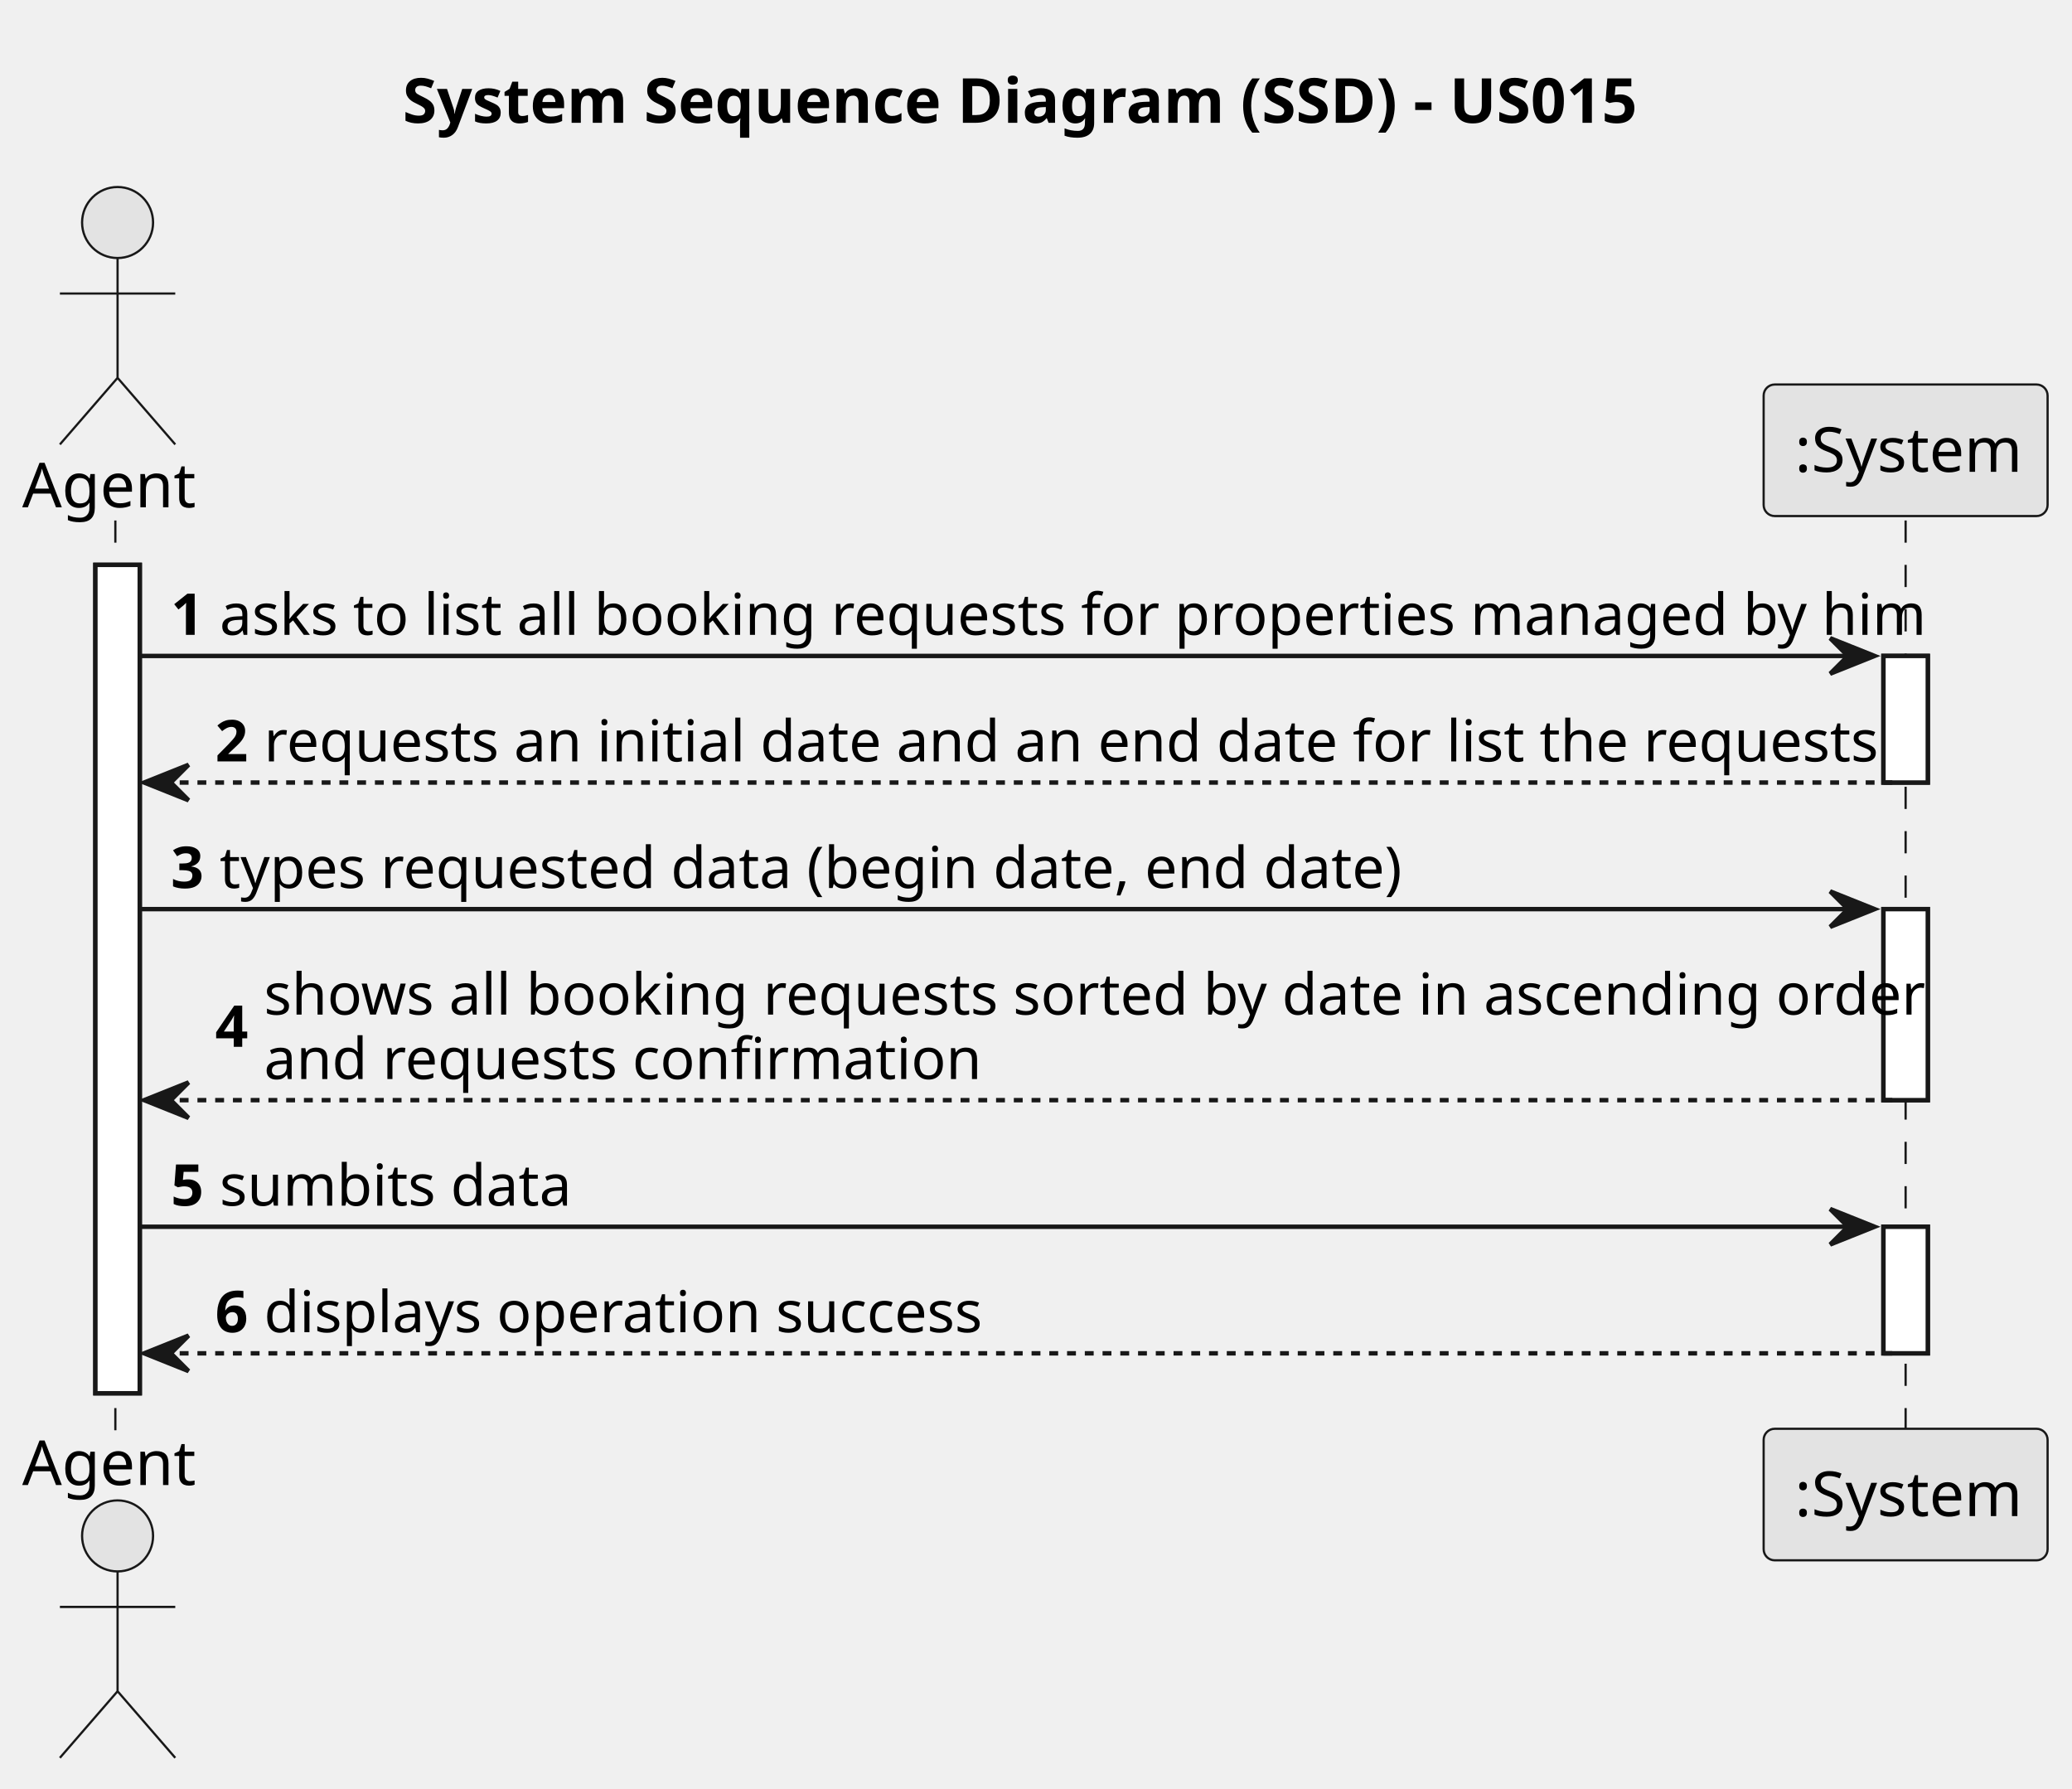
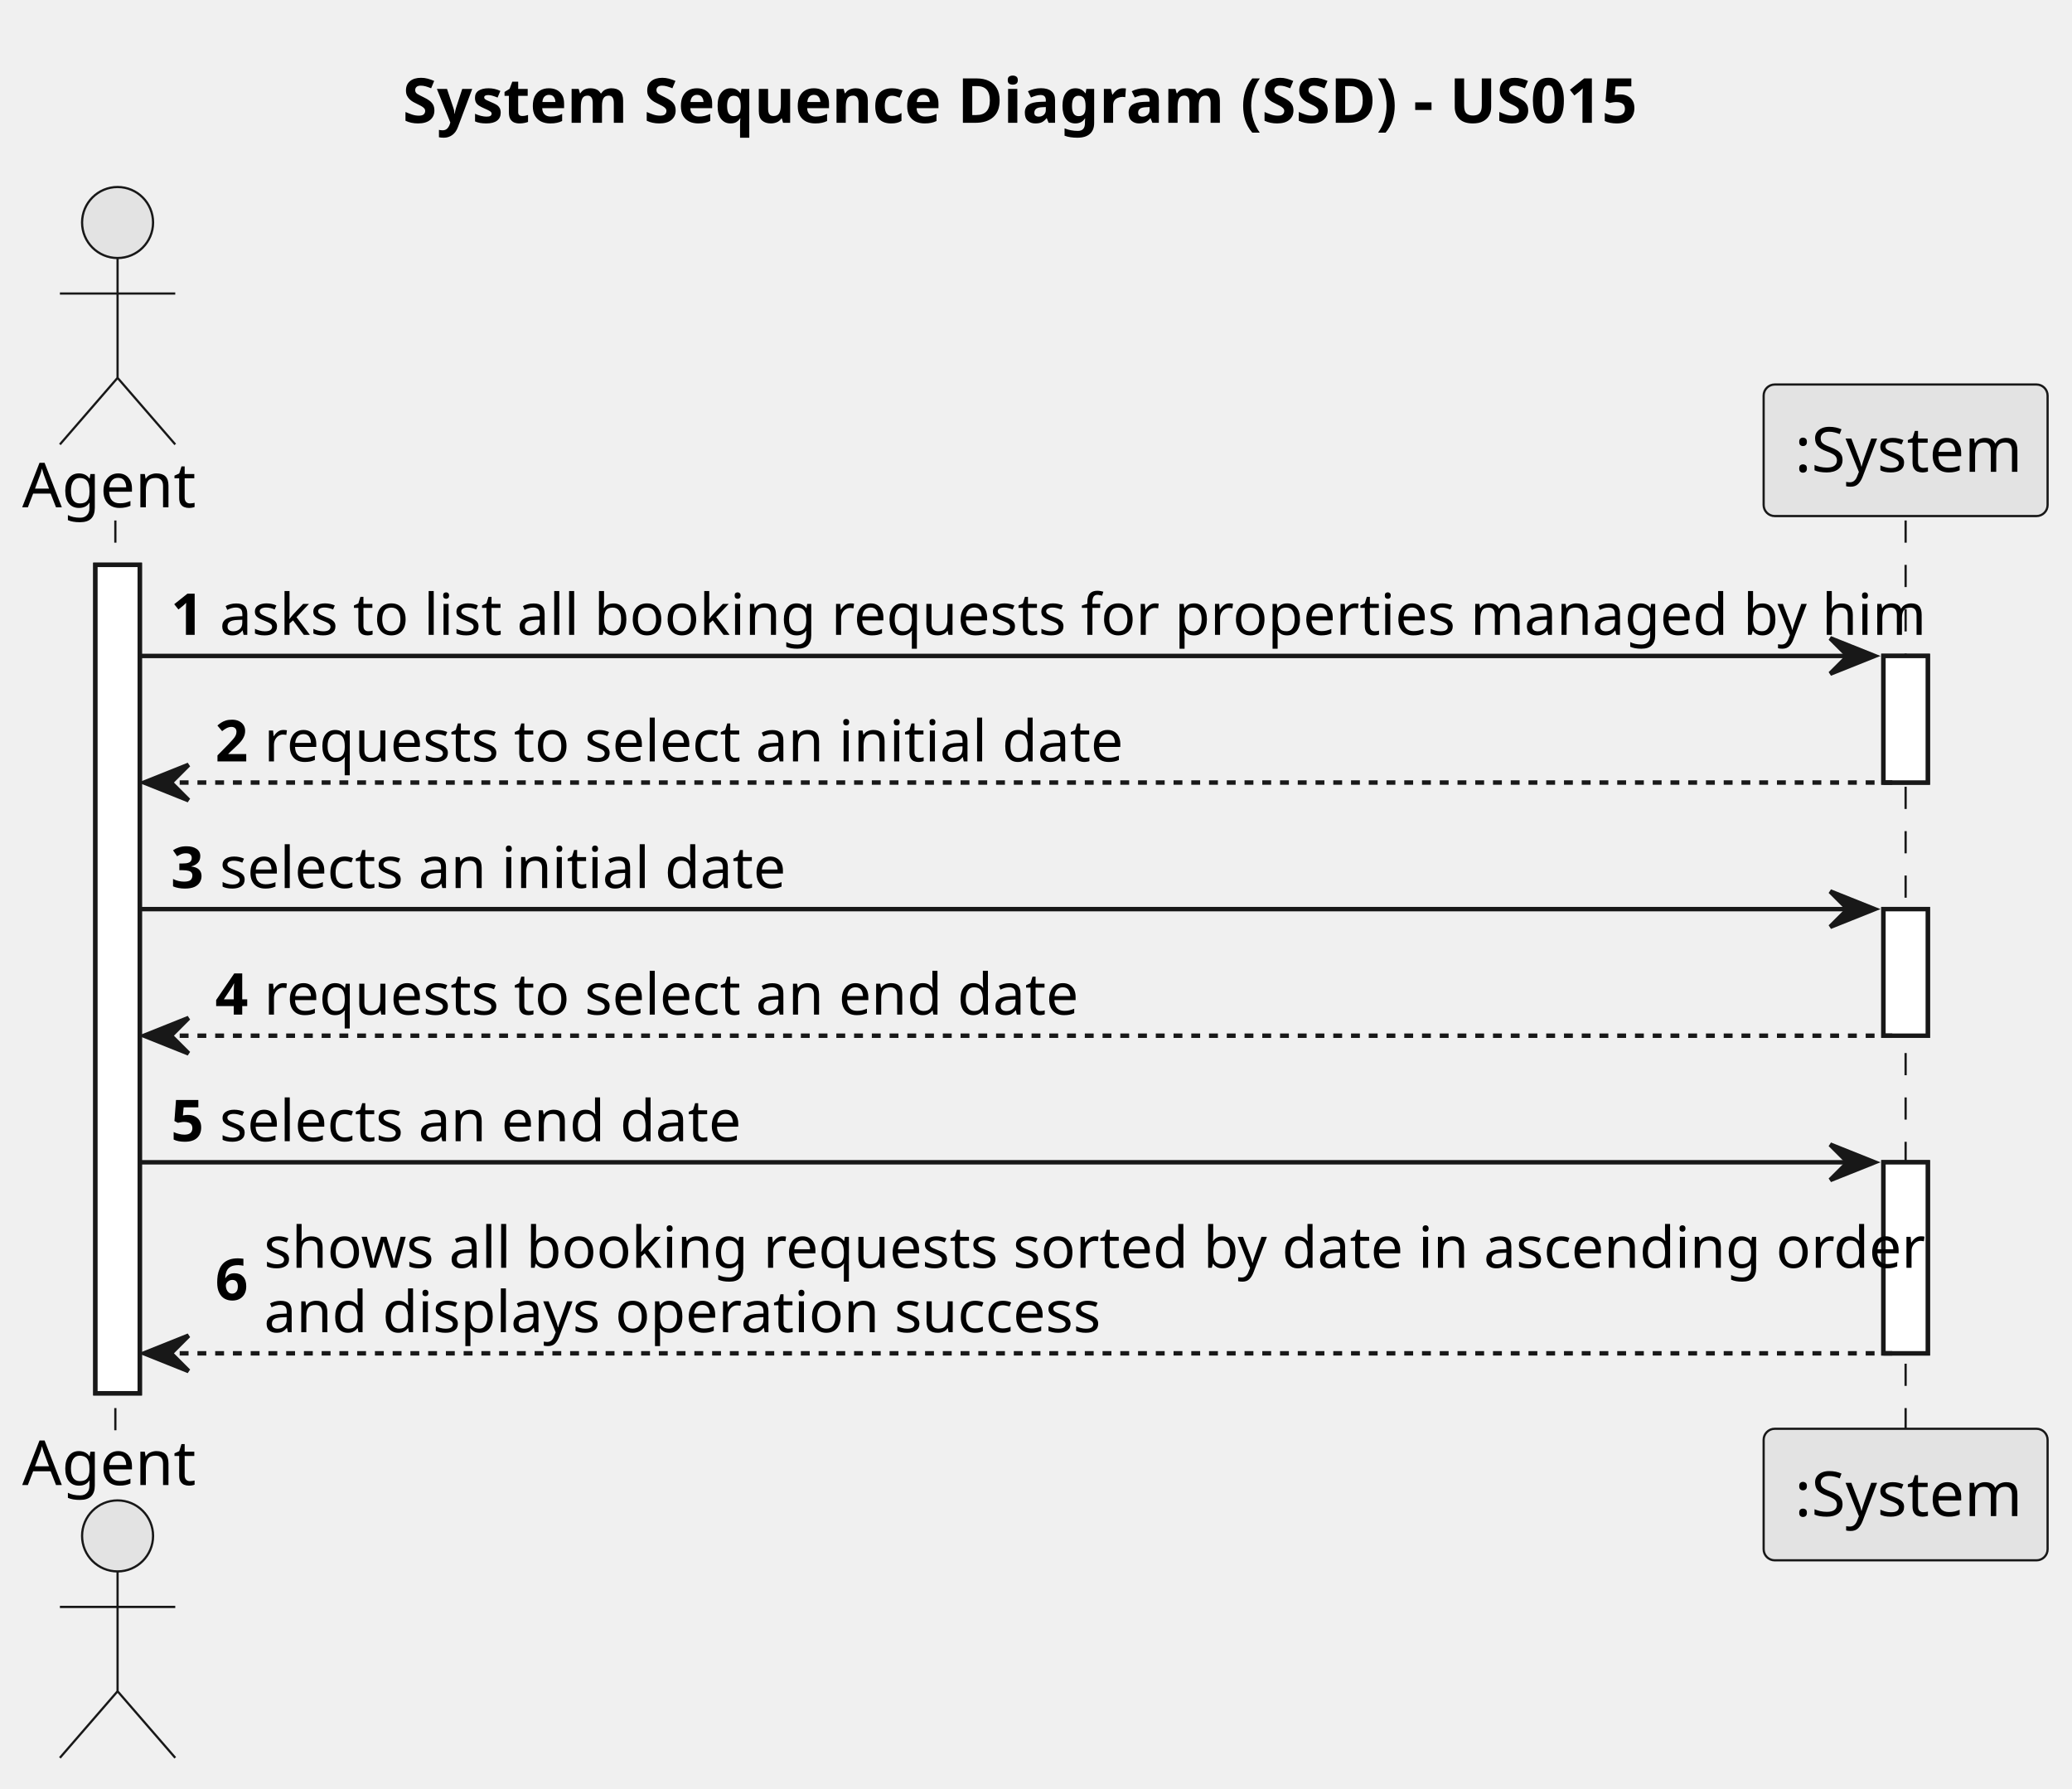
<svg xmlns="http://www.w3.org/2000/svg" contentStyleType="text/css" height="403px" preserveAspectRatio="none" style="width:467px;height:403px;background:#FFFFFF;" version="1.1" viewBox="0 0 467 403" width="467px" zoomAndPan="magnify">
  <defs />
  <g>
    <text fill="#000000" font-family="sans-serif" font-size="14" font-weight="bold" lengthAdjust="spacing" textLength="284" x="90.75" y="27.674">System Sequence Diagram (SSD) - US015</text>
    <rect fill="#FFFFFF" height="186.664" style="stroke:#181818;stroke-width:1.0;" width="10" x="21.5" y="127.281" />
    <rect fill="#FFFFFF" height="28.523" style="stroke:#181818;stroke-width:1.0;" width="10" x="424.5" y="147.805" />
-     <rect fill="#FFFFFF" height="43.047" style="stroke:#181818;stroke-width:1.0;" width="10" x="424.5" y="204.852" />
-     <rect fill="#FFFFFF" height="28.523" style="stroke:#181818;stroke-width:1.0;" width="10" x="424.5" y="276.422" />
+     <rect fill="#FFFFFF" height="28.523" style="stroke:#181818;stroke-width:1.0;" width="10" x="424.5" y="204.852" />
+     <rect fill="#FFFFFF" height="43.047" style="stroke:#181818;stroke-width:1.0;" width="10" x="424.5" y="261.898" />
    <line style="stroke:#181818;stroke-width:0.5;stroke-dasharray:5.0,5.0;" x1="26" x2="26" y1="117.281" y2="322.945" />
    <line style="stroke:#181818;stroke-width:0.5;stroke-dasharray:5.0,5.0;" x1="429.5" x2="429.5" y1="117.281" y2="322.945" />
    <text fill="#000000" font-family="sans-serif" font-size="14" lengthAdjust="spacing" textLength="37" x="5" y="114.314">Agent</text>
    <ellipse cx="26.5" cy="50.141" fill="#E3E3E3" rx="8" ry="8" style="stroke:#181818;stroke-width:0.5;" />
    <path d="M26.5,58.141 L26.5,85.141 M13.5,66.141 L39.5,66.141 M26.5,85.141 L13.5,100.141 M26.5,85.141 L39.5,100.141 " fill="none" style="stroke:#181818;stroke-width:0.5;" />
    <text fill="#000000" font-family="sans-serif" font-size="14" lengthAdjust="spacing" textLength="37" x="5" y="334.619">Agent</text>
    <ellipse cx="26.5" cy="346.086" fill="#E3E3E3" rx="8" ry="8" style="stroke:#181818;stroke-width:0.5;" />
    <path d="M26.5,354.086 L26.5,381.086 M13.5,362.086 L39.5,362.086 M26.5,381.086 L13.5,396.086 M26.5,381.086 L39.5,396.086 " fill="none" style="stroke:#181818;stroke-width:0.5;" />
    <rect fill="#E3E3E3" height="29.641" rx="2.5" ry="2.5" style="stroke:#181818;stroke-width:0.5;" width="64" x="397.5" y="86.641" />
    <text fill="#000000" font-family="sans-serif" font-size="14" lengthAdjust="spacing" textLength="50" x="404.5" y="106.314">:System</text>
    <rect fill="#E3E3E3" height="29.641" rx="2.5" ry="2.5" style="stroke:#181818;stroke-width:0.5;" width="64" x="397.5" y="321.945" />
    <text fill="#000000" font-family="sans-serif" font-size="14" lengthAdjust="spacing" textLength="50" x="404.5" y="341.619">:System</text>
    <rect fill="#FFFFFF" height="186.664" style="stroke:#181818;stroke-width:1.0;" width="10" x="21.5" y="127.281" />
    <rect fill="#FFFFFF" height="28.523" style="stroke:#181818;stroke-width:1.0;" width="10" x="424.5" y="147.805" />
-     <rect fill="#FFFFFF" height="43.047" style="stroke:#181818;stroke-width:1.0;" width="10" x="424.5" y="204.852" />
-     <rect fill="#FFFFFF" height="28.523" style="stroke:#181818;stroke-width:1.0;" width="10" x="424.5" y="276.422" />
+     <rect fill="#FFFFFF" height="28.523" style="stroke:#181818;stroke-width:1.0;" width="10" x="424.5" y="204.852" />
+     <rect fill="#FFFFFF" height="43.047" style="stroke:#181818;stroke-width:1.0;" width="10" x="424.5" y="261.898" />
    <polygon fill="#181818" points="412.5,143.805,422.5,147.805,412.5,151.805,416.5,147.805" style="stroke:#181818;stroke-width:1.0;" />
    <line style="stroke:#181818;stroke-width:1.0;" x1="31.5" x2="418.5" y1="147.805" y2="147.805" />
    <text fill="#000000" font-family="sans-serif" font-size="13" font-weight="bold" lengthAdjust="spacing" textLength="7" x="38.5" y="143.05">1</text>
    <text fill="#000000" font-family="sans-serif" font-size="13" lengthAdjust="spacing" textLength="363" x="49.5" y="143.05">asks to list all booking requests for properties managed by him</text>
    <polygon fill="#181818" points="42.5,172.328,32.5,176.328,42.5,180.328,38.5,176.328" style="stroke:#181818;stroke-width:1.0;" />
    <line style="stroke:#181818;stroke-width:1.0;stroke-dasharray:2.0,2.0;" x1="36.5" x2="428.5" y1="176.328" y2="176.328" />
    <text fill="#000000" font-family="sans-serif" font-size="13" font-weight="bold" lengthAdjust="spacing" textLength="7" x="48.5" y="171.573">2</text>
-     <text fill="#000000" font-family="sans-serif" font-size="13" lengthAdjust="spacing" textLength="343" x="59.5" y="171.573">requests an initial date and an end date for list the requests</text>
+     <text fill="#000000" font-family="sans-serif" font-size="13" lengthAdjust="spacing" textLength="185" x="59.5" y="171.573">requests to select an initial date</text>
    <polygon fill="#181818" points="412.5,200.852,422.5,204.852,412.5,208.852,416.5,204.852" style="stroke:#181818;stroke-width:1.0;" />
    <line style="stroke:#181818;stroke-width:1.0;" x1="31.5" x2="418.5" y1="204.852" y2="204.852" />
    <text fill="#000000" font-family="sans-serif" font-size="13" font-weight="bold" lengthAdjust="spacing" textLength="7" x="38.5" y="200.097">3</text>
-     <text fill="#000000" font-family="sans-serif" font-size="13" lengthAdjust="spacing" textLength="252" x="49.5" y="200.097">types requested data (begin date, end date)</text>
-     <polygon fill="#181818" points="42.5,243.898,32.5,247.898,42.5,251.898,38.5,247.898" style="stroke:#181818;stroke-width:1.0;" />
-     <line style="stroke:#181818;stroke-width:1.0;stroke-dasharray:2.0,2.0;" x1="36.5" x2="428.5" y1="247.898" y2="247.898" />
-     <text fill="#000000" font-family="sans-serif" font-size="13" font-weight="bold" lengthAdjust="spacing" textLength="7" x="48.5" y="235.882">4</text>
-     <text fill="#000000" font-family="sans-serif" font-size="13" lengthAdjust="spacing" textLength="354" x="59.5" y="228.62">shows all booking requests sorted by date in ascending order</text>
-     <text fill="#000000" font-family="sans-serif" font-size="13" lengthAdjust="spacing" textLength="149" x="59.5" y="243.144">and requests confirmation</text>
-     <polygon fill="#181818" points="412.5,272.422,422.5,276.422,412.5,280.422,416.5,276.422" style="stroke:#181818;stroke-width:1.0;" />
-     <line style="stroke:#181818;stroke-width:1.0;" x1="31.5" x2="418.5" y1="276.422" y2="276.422" />
-     <text fill="#000000" font-family="sans-serif" font-size="13" font-weight="bold" lengthAdjust="spacing" textLength="7" x="38.5" y="271.667">5</text>
-     <text fill="#000000" font-family="sans-serif" font-size="13" lengthAdjust="spacing" textLength="75" x="49.5" y="271.667">sumbits data</text>
+     <text fill="#000000" font-family="sans-serif" font-size="13" lengthAdjust="spacing" textLength="123" x="49.5" y="200.097">selects an initial date</text>
+     <polygon fill="#181818" points="42.5,229.375,32.5,233.375,42.5,237.375,38.5,233.375" style="stroke:#181818;stroke-width:1.0;" />
+     <line style="stroke:#181818;stroke-width:1.0;stroke-dasharray:2.0,2.0;" x1="36.5" x2="428.5" y1="233.375" y2="233.375" />
+     <text fill="#000000" font-family="sans-serif" font-size="13" font-weight="bold" lengthAdjust="spacing" textLength="7" x="48.5" y="228.62">4</text>
+     <text fill="#000000" font-family="sans-serif" font-size="13" lengthAdjust="spacing" textLength="176" x="59.5" y="228.62">requests to select an end date</text>
+     <polygon fill="#181818" points="412.5,257.898,422.5,261.898,412.5,265.898,416.5,261.898" style="stroke:#181818;stroke-width:1.0;" />
+     <line style="stroke:#181818;stroke-width:1.0;" x1="31.5" x2="418.5" y1="261.898" y2="261.898" />
+     <text fill="#000000" font-family="sans-serif" font-size="13" font-weight="bold" lengthAdjust="spacing" textLength="7" x="38.5" y="257.144">5</text>
+     <text fill="#000000" font-family="sans-serif" font-size="13" lengthAdjust="spacing" textLength="114" x="49.5" y="257.144">selects an end date</text>
    <polygon fill="#181818" points="42.5,300.945,32.5,304.945,42.5,308.945,38.5,304.945" style="stroke:#181818;stroke-width:1.0;" />
    <line style="stroke:#181818;stroke-width:1.0;stroke-dasharray:2.0,2.0;" x1="36.5" x2="428.5" y1="304.945" y2="304.945" />
-     <text fill="#000000" font-family="sans-serif" font-size="13" font-weight="bold" lengthAdjust="spacing" textLength="7" x="48.5" y="300.19">6</text>
-     <text fill="#000000" font-family="sans-serif" font-size="13" lengthAdjust="spacing" textLength="158" x="59.5" y="300.19">displays operation success</text>
+     <text fill="#000000" font-family="sans-serif" font-size="13" font-weight="bold" lengthAdjust="spacing" textLength="7" x="48.5" y="292.929">6</text>
+     <text fill="#000000" font-family="sans-serif" font-size="13" lengthAdjust="spacing" textLength="354" x="59.5" y="285.667">shows all booking requests sorted by date in ascending order</text>
+     <text fill="#000000" font-family="sans-serif" font-size="13" lengthAdjust="spacing" textLength="183" x="59.5" y="300.19">and displays operation success</text>
  </g>
</svg>
